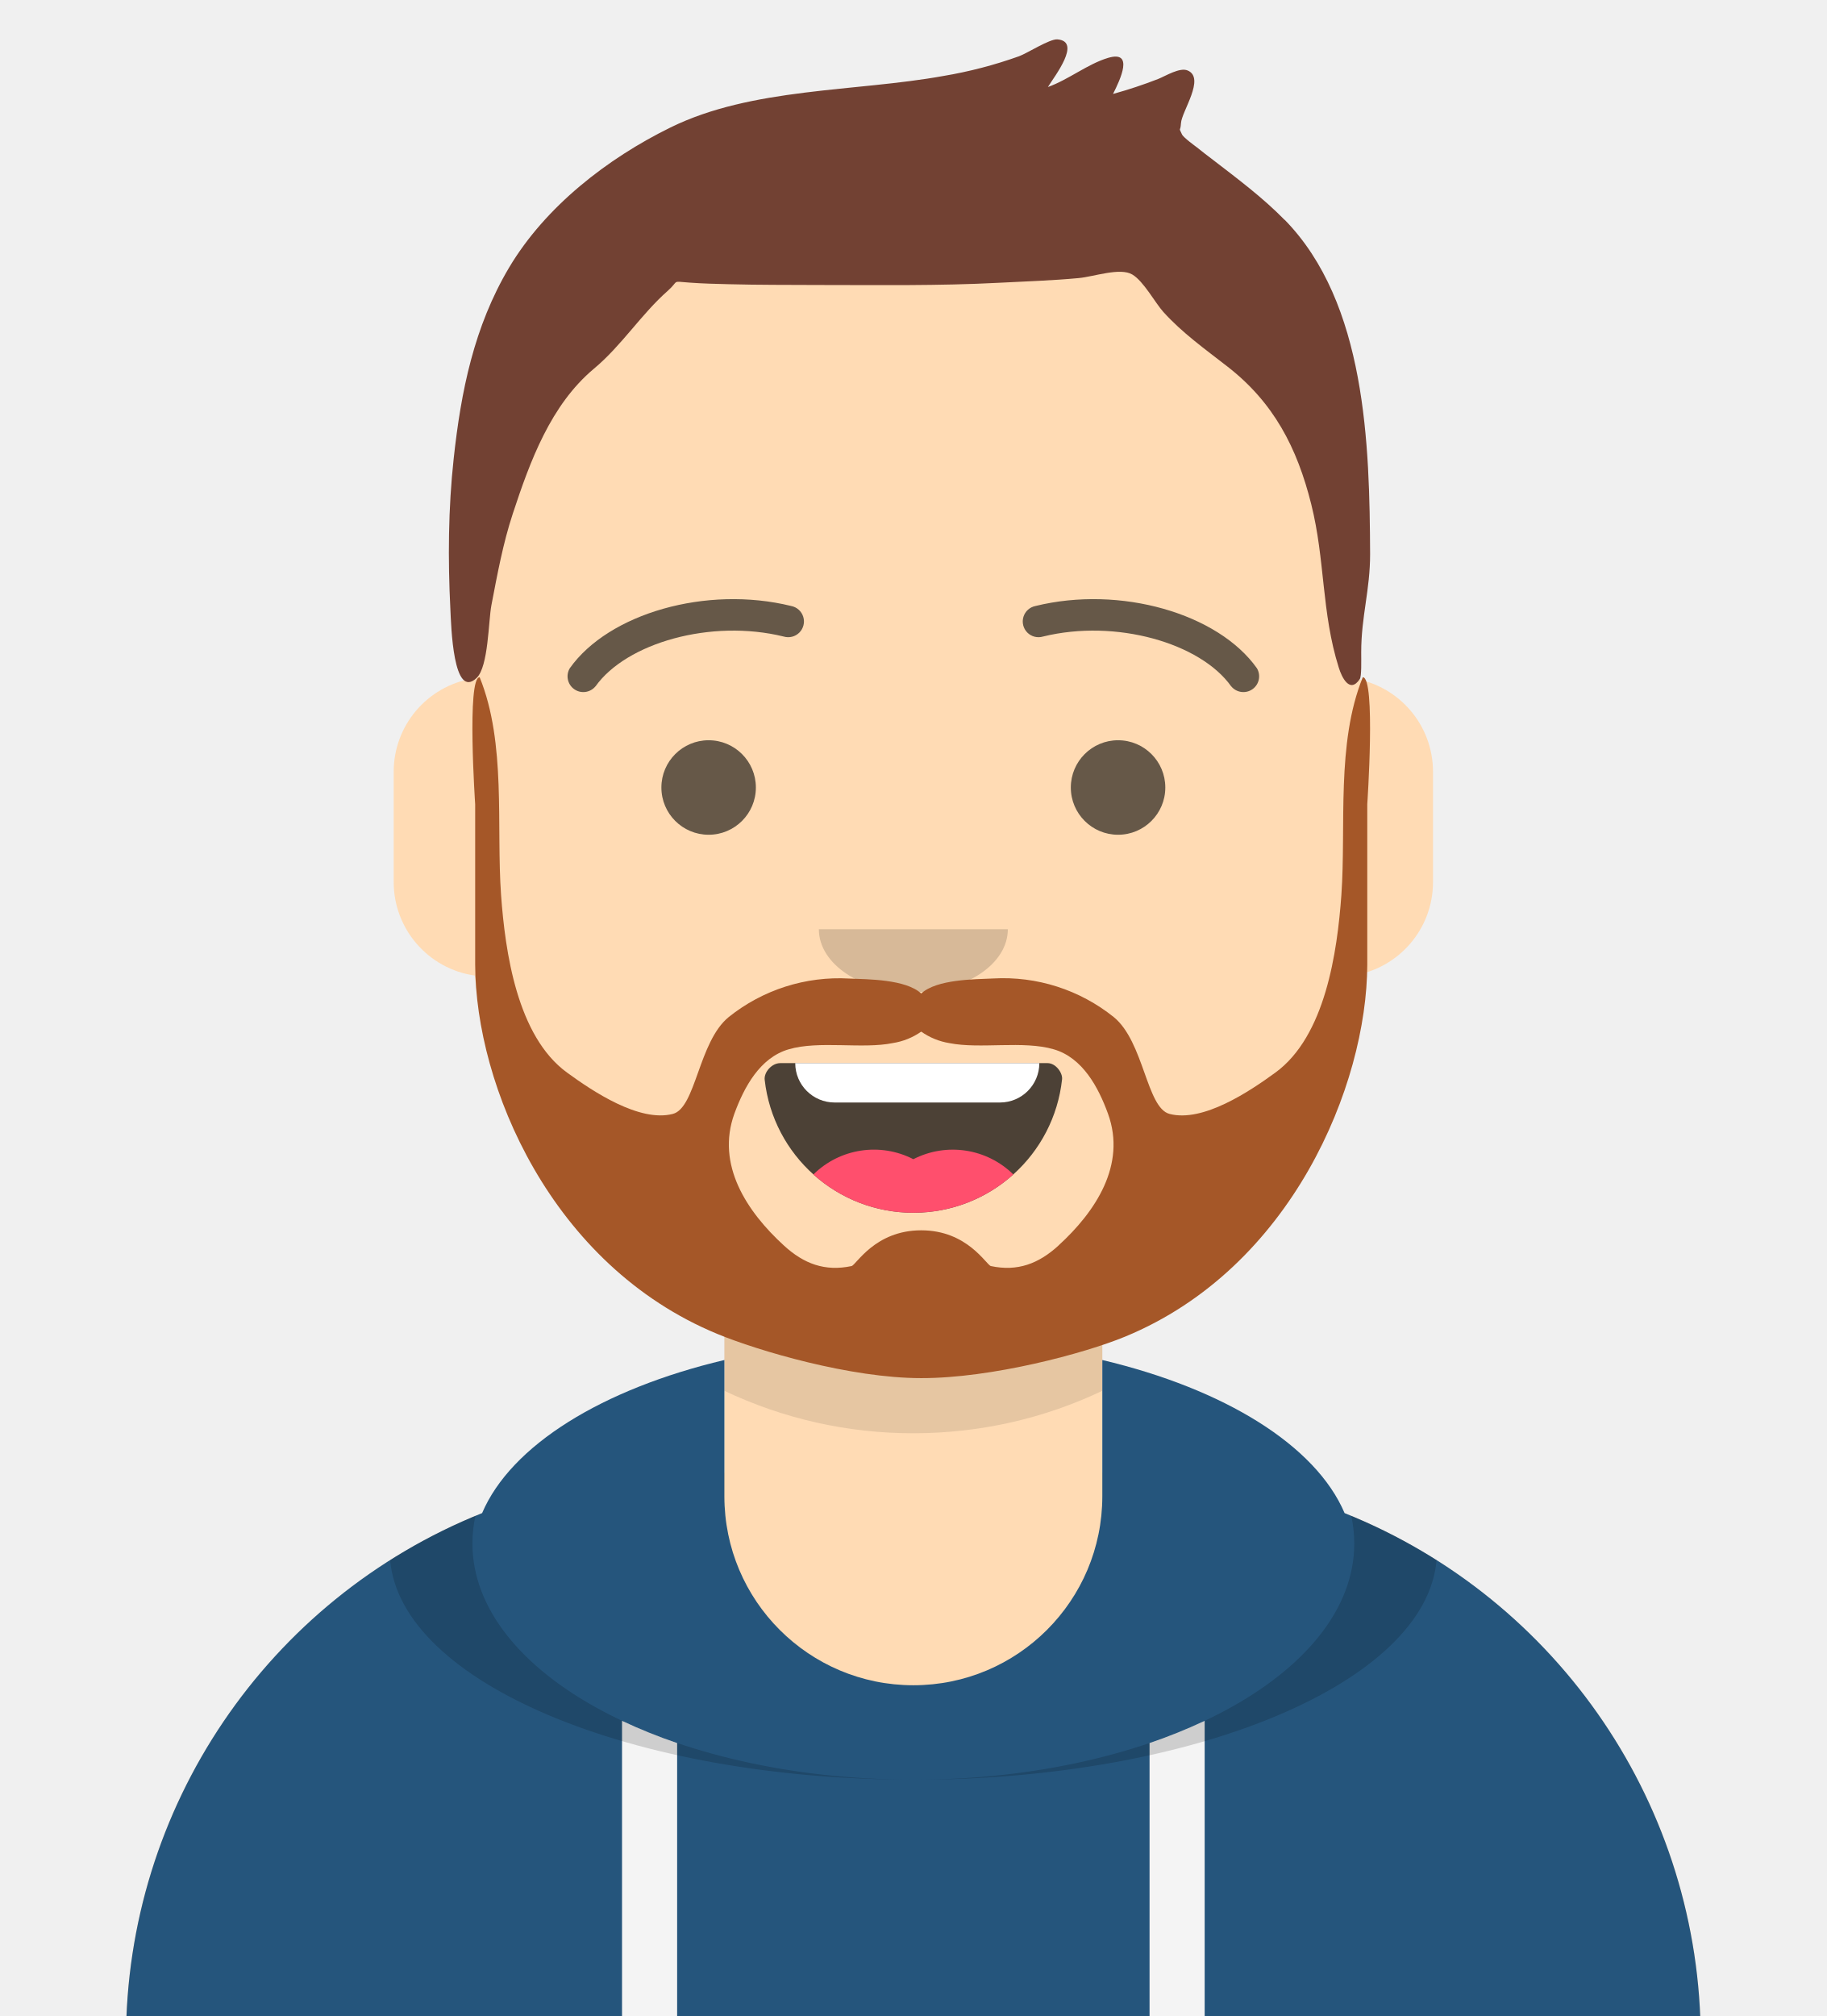
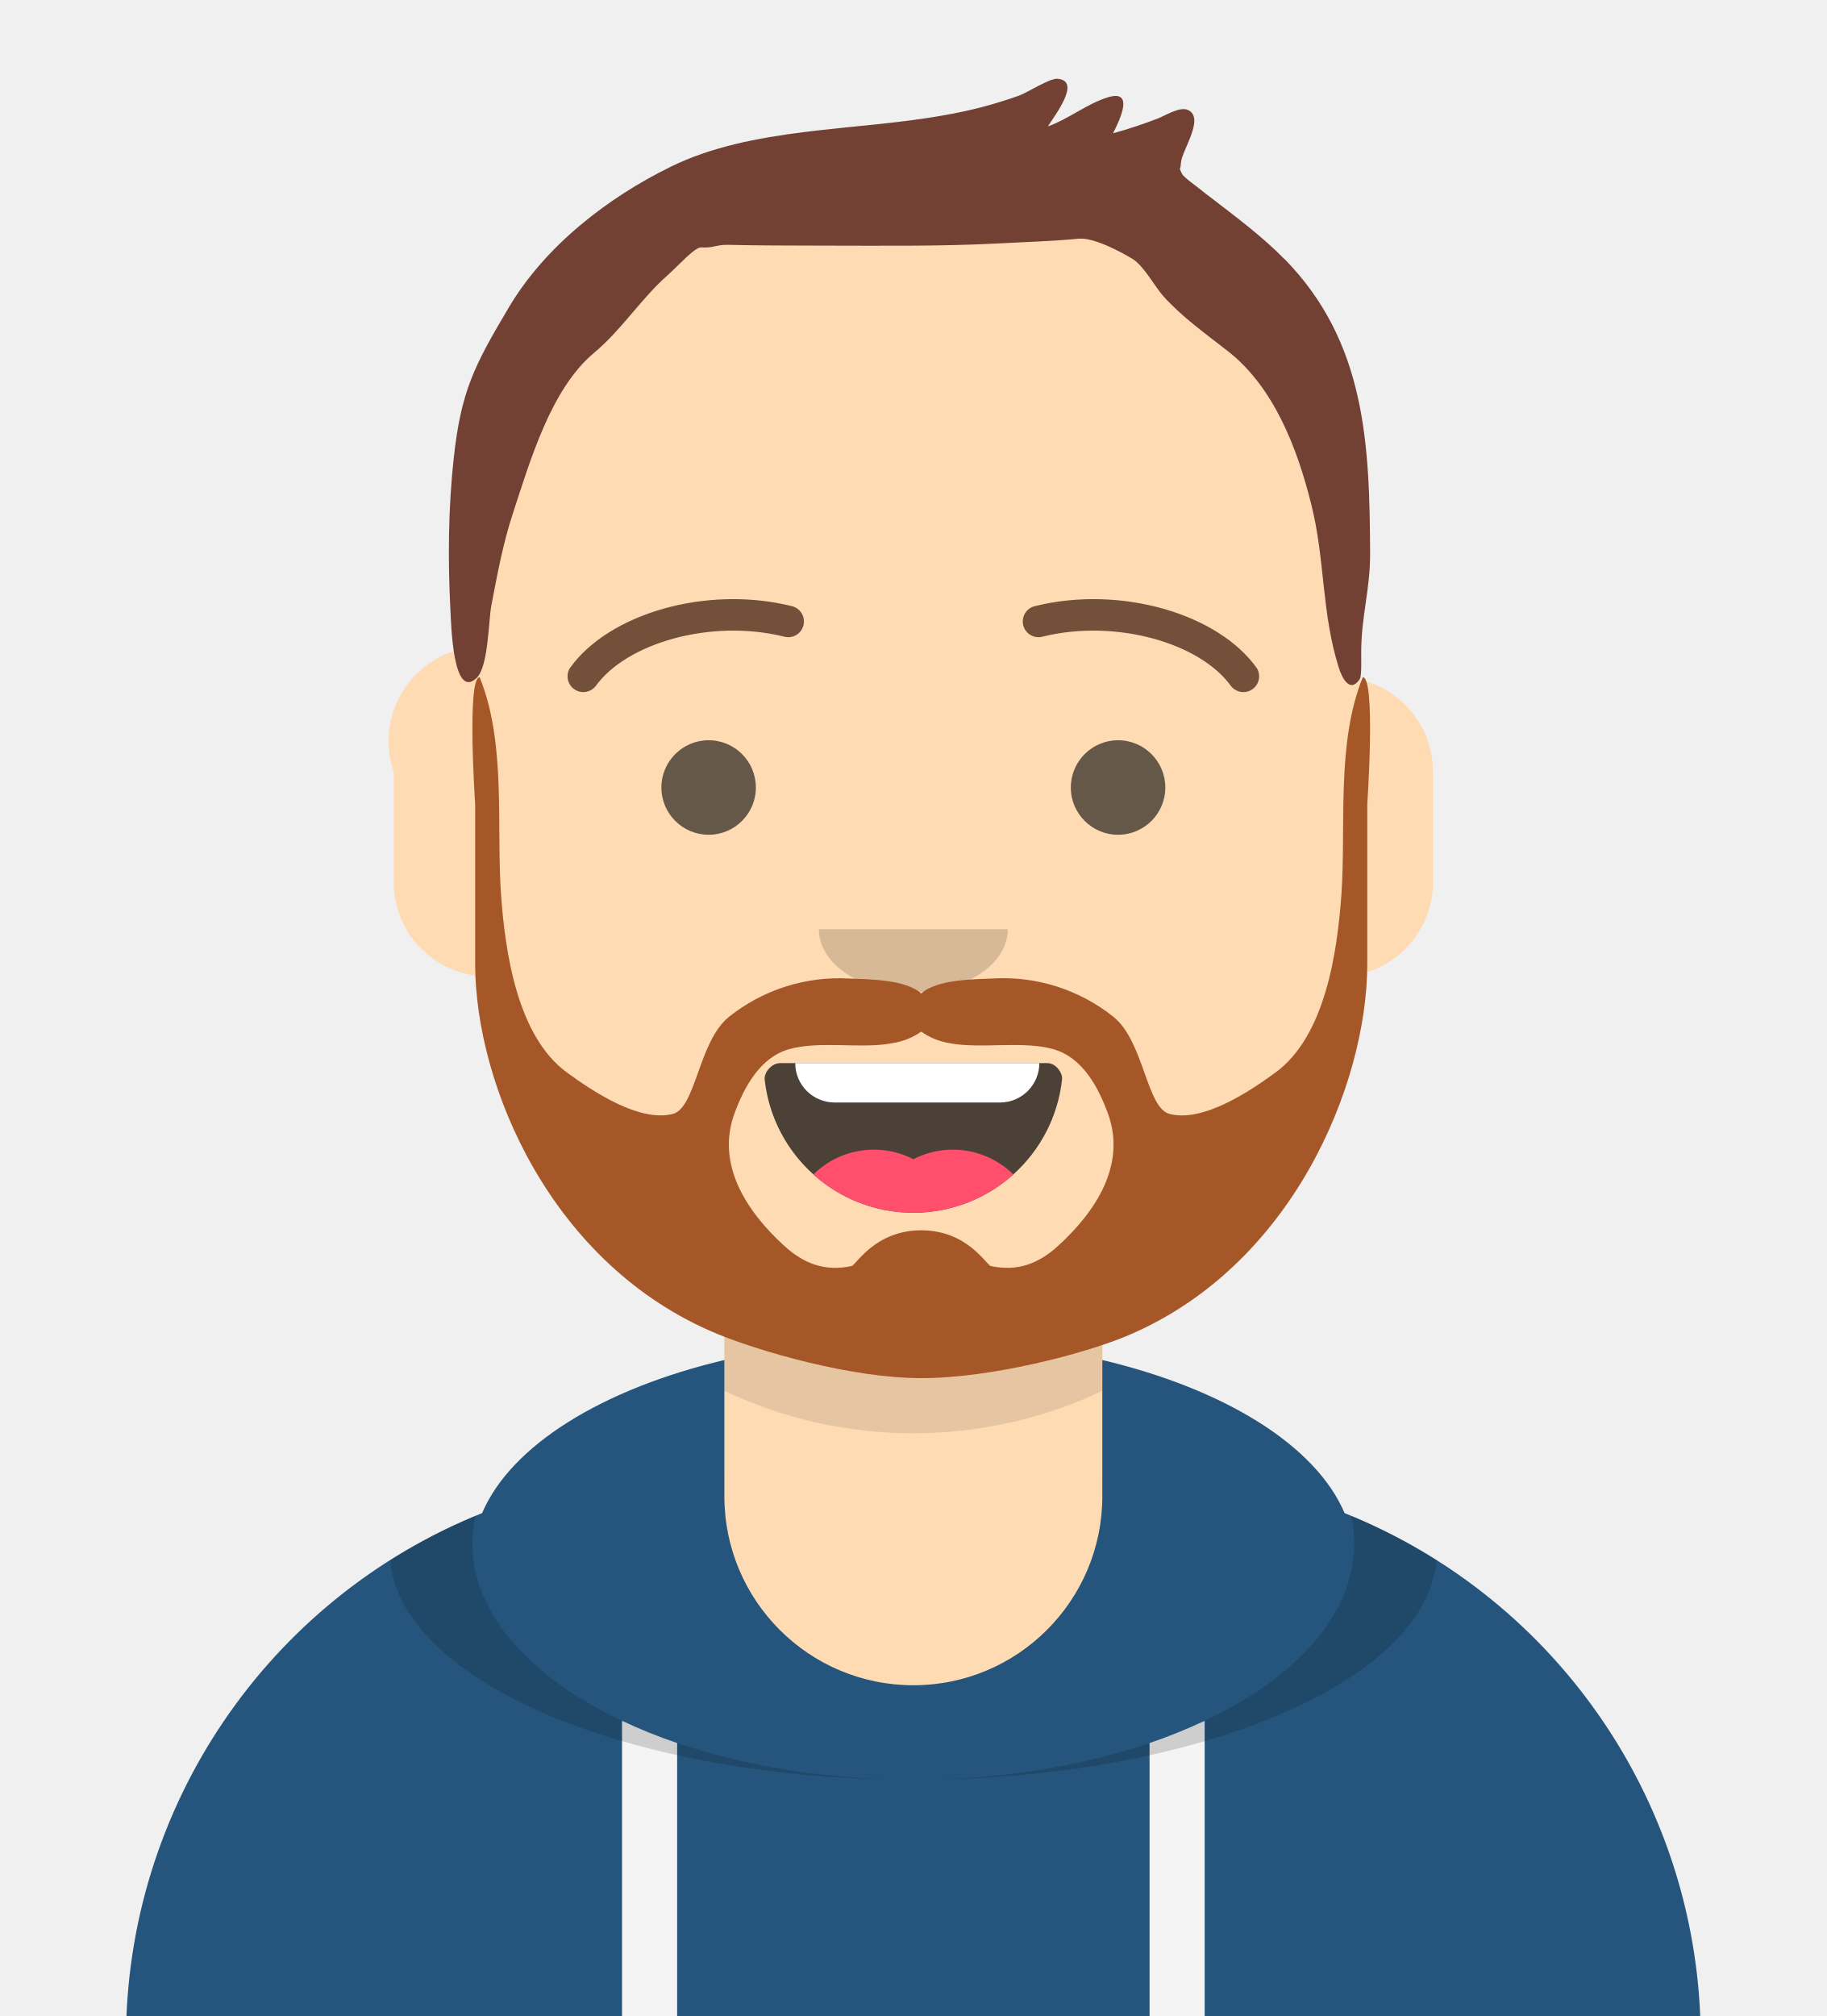
<svg xmlns="http://www.w3.org/2000/svg" viewBox="24 12 232 256" fill="none" shape-rendering="auto">
-   <g transform="translate(8)">
+   <g transform="translate(8)" id="avatar">
    <g id="body">
-       <path d="M132 36a56 56 0 0 0-56 56v6.17A12 12 0 0 0 66 110v14a12 12 0 0 0 10.3 11.88 56.04 56.04 0 0 0 31.7 44.73v18.4h-4a72 72 0 0 0-72 72v9h200v-9a72 72 0 0 0-72-72h-4v-18.39a56.04 56.04 0 0 0 31.7-44.73A12 12 0 0 0 198 124v-14a12 12 0 0 0-10-11.83V92a56 56 0 0 0-56-56Z" fill="#ffdbb4" />
+       <path d="M132 32a56 56 0 0 0-56 56v6.17A12 12 0 0 0 66 110v14a12 12 0 0 0 10.3 11.88 56.04 56.04 0 0 0 31.7 44.73v18.4h-4a72 72 0 0 0-71 72v8h198v-8a72 72 0 0 0-71-72h-4v-18.39a56.04 56.04 0 0 0 31.7-44.73A12 12 0 0 0 198 124v-14a12 12 0 0 0-10-11.83V92a56 56 0 0 0-56-60Z" fill="#ffdbb4" />
      <path d="M108 180.61v8a55.79 55.79 0 0 0 24 5.39c8.59 0 16.73-1.93 24-5.39v-8a55.79 55.79 0 0 1-24 5.39 55.79 55.79 0 0 1-24-5.39Z" fill="#000" fill-opacity=".1" />
    </g>
    <g transform="translate(0 170)" id="jacket">
      <path d="M108 14.7c-15.52 3.68-27.1 10.83-30.77 19.44A72.02 72.02 0 0 0 32 101v9h200v-9a72.02 72.02 0 0 0-45.23-66.86C183.1 25.53 171.52 18.38 156 14.7V32a24 24 0 1 1-48 0V14.7Z" fill="#25557c" />
      <path d="M102 63.34a67.1 67.1 0 0 1-7-2.82V110h7V63.34ZM162 63.34a67.04 67.04 0 0 0 7-2.82V98.5a3.5 3.5 0 1 1-7 0V63.34Z" fill="#F4F4F4" />
      <path d="M187.62 34.49a71.79 71.79 0 0 1 10.83 5.63C197.11 55.62 167.87 68 132 68c30.93 0 56-13.43 56-30 0-1.19-.13-2.36-.38-3.51ZM76.38 34.49a16.48 16.48 0 0 0-.38 3.5c0 16.58 25.07 30 56 30-35.87 0-65.1-12.38-66.45-27.88a71.79 71.79 0 0 1 10.83-5.63Z" fill="#000" fill-opacity=".16" />
    </g>
    <g transform="translate(78 134)" id="mouth">
      <path fill-rule="evenodd" clip-rule="evenodd" d="M35.12 15.13a19 19 0 0 0 37.77-.09c.08-.77-.77-2.04-1.85-2.04H37.1C36 13 35 14.18 35.12 15.13Z" fill="#000" fill-opacity=".7" />
      <path d="M70 13H39a5 5 0 0 0 5 5h21a5 5 0 0 0 5-5Z" fill="#fff" />
      <path d="M66.7 27.14A10.96 10.96 0 0 0 54 25.2a10.95 10.95 0 0 0-12.7 1.94A18.93 18.93 0 0 0 54 32c4.88 0 9.33-1.84 12.7-4.86Z" fill="#FF4F6D" />
    </g>
    <g transform="translate(104 122)" id="nose">
      <path fill-rule="evenodd" clip-rule="evenodd" d="M16 8c0 4.42 5.37 8 12 8s12-3.58 12-8" fill="#000" fill-opacity=".16" />
    </g>
    <g transform="translate(76 90)" id="eyes">
      <g class="right-eye" fill="#000" fill-opacity="0.6">
        <path d="M36 22a6 6 0 1 1-12 0 6 6 0 0 1 12 0Z" />
      </g>
      <g class="left-eye open" fill="#000" fill-opacity="0.6">
        <path d="M88 22a6 6 0 1 1-12 0 6 6 0 0 1 12 0Z" />
      </g>
      <g class="left-eye wink" fill="#000" fill-opacity="0">
        <path fill-rule="evenodd" clip-rule="evenodd" d="M70.6 24.96c1.59-3.92 5.55-6.86 10.37-7.2 4.8-.33 9.12 2 11.24 5.64.63 1.09-.1 2.06-.93 1.43-2.6-1.93-6.15-3-10-2.73A15.13 15.13 0 0 0 71.95 26c-.84.78-1.81.1-1.35-1.04Z" />
      </g>
    </g>
    <g transform="translate(76 82)" id="brows">
-       <path d="M15.63 17.16c3.92-5.51 14.65-8.6 23.9-6.33a2 2 0 1 0 .95-3.88c-10.74-2.64-23.17.94-28.11 7.9a2 2 0 0 0 3.26 2.3ZM96.37 17.16c-3.91-5.51-14.65-8.6-23.9-6.33a2 2 0 1 1-.95-3.88c10.74-2.64 23.17.94 28.11 7.9a2 2 0 0 1-3.26 2.3Z" fill="#000" fill-opacity=".6" />
+       <path d="M15.63 17.16c3.92-5.51 14.65-8.6 23.9-6.33a2 2 0 1 0 .95-3.88c-10.74-2.64-23.17.94-28.11 7.9a2 2 0 0 0 3.26 2.3ZM96.37 17.16c-3.91-5.51-14.65-8.6-23.9-6.33a2 2 0 1 1-.95-3.88c10.74-2.64 23.17.94 28.11 7.9a2 2 0 0 1-3.26 2.3Z" fill="#421" fill-opacity=".75" />
    </g>
    <g transform="translate(-1)" id="hair">
-       <path fill-rule="evenodd" clip-rule="evenodd" d="M180.15 39.92c-2.76-2.82-5.96-5.21-9.08-7.61-.69-.53-1.39-1.05-2.06-1.6-.15-.12-1.72-1.24-1.9-1.66-.45-.99-.19-.22-.12-1.4.08-1.5 3.13-5.73.85-6.7-1-.43-2.8.7-3.75 1.08a59.56 59.56 0 0 1-5.73 1.9c.93-1.85 2.7-5.57-.63-4.58-2.6.78-5.03 2.77-7.64 3.7.86-1.4 4.32-5.8 1.2-6.05-.98-.07-3.8 1.75-4.86 2.14a55.81 55.81 0 0 1-9.63 2.51c-11.2 2.02-24.3 1.45-34.65 6.54-8 3.93-15.88 10.03-20.5 17.8-4.44 7.48-6.1 15.67-7.03 24.25-.69 6.3-.74 12.8-.42 19.12.1 2.07.34 11.61 3.34 8.72 1.5-1.44 1.49-7.25 1.87-9.22.75-3.91 1.47-7.85 2.72-11.64 2.2-6.68 4.81-13.8 10.3-18.4 3.53-2.94 6.01-6.93 9.39-9.9 1.51-1.35.36-1.2 2.8-1.03 1.63.12 3.28.16 4.92.2 3.8.1 7.6.08 11.4.1 7.64 0 15.25.12 22.89-.28 3.4-.18 6.8-.28 10.18-.6 1.9-.17 5.25-1.38 6.8-.45 1.43.84 2.91 3.61 3.94 4.75 2.41 2.67 5.3 4.72 8.12 6.92 5.9 4.57 8.87 10.33 10.66 17.48 1.79 7.13 1.29 13.75 3.5 20.76.38 1.24 1.4 3.36 2.67 1.46.24-.36.18-2.3.18-3.42 0-4.52 1.14-7.91 1.13-12.46-.06-13.83-.5-31.87-10.85-42.44Z" fill="#724133" />
+       <path fill-rule="evenodd" clip-rule="evenodd" d="M180.15,44.92 c -2.76,-2.82 -5.96,-5.21 -9.08,-7.61 -0.69,-0.53 -1.39,-1.05 -2.06,-1.6 -0.15,-0.12 -1.72,-1.24 -1.9,-1.66 -0.45,-0.99 -0.19,-0.22 -0.12,-1.4 0.08,-1.5 3.13,-5.73 0.85,-6.7 -1,-0.43 -2.8,0.7 -3.75,1.08 -1.88,0.73 -3.79,1.36 -5.73,1.9 0.93,-1.85 2.7,-5.57 -0.63,-4.58 -2.6,0.78 -5.03,2.77 -7.64,3.7 0.86,-1.4 4.32,-5.8 1.2,-6.05 -0.98,-0.07 -3.8,1.75 -4.86,2.14 -3.13,1.12 -6.35,1.96 -9.63,2.51 -11.2,2.02 -24.3,1.45 -34.65,6.54 -8,3.93 -15.88,10.03 -20.5,17.8 -4.44,7.48 -6.1,10.67 -7.03,19.25 -0.69,6.3 -0.74,12.8 -0.42,19.12 0.1,2.07 0.34,11.61 3.34,8.72 1.5,-1.44 1.49,-7.25 1.87,-9.22 0.75,-3.91 1.47,-7.85 2.72,-11.64 2.2,-6.68 4.81,-15.8 10.3,-20.4 3.53,-2.94 6.01,-6.93 9.39,-9.9 1.51,-1.35 3.28,-3.4 4.19,-3.51 1.63,0.12 1.89,-0.36 3.53,-0.32 3.8,0.1 7.6,0.08 11.4,0.1 7.64,0 15.25,0.12 22.89,-0.28 3.4,-0.18 6.8,-0.28 10.18,-0.6 1.9,-0.17 5.25,1.62 6.8,2.55 1.43,0.84 2.91,3.61 3.94,4.75 2.41,2.67 5.3,4.72 8.12,6.92 5.9,4.57 8.87,12.33 10.66,19.48 1.79,7.13 1.29,13.75 3.5,20.76 0.38,1.24 1.4,3.36 2.67,1.46 0.24,-0.36 0.18,-2.3 0.18,-3.42 0,-4.52 1.14,-7.91 1.13,-12.46 -0.06,-13.83 -0.5,-26.87 -10.85,-37.44 Z" fill="#724133" />
    </g>
    <g transform="translate(49 72)" id="beard">
      <path fill-rule="evenodd" clip-rule="evenodd" d="M101.43 98.17c-2.52 2.3-5.2 3.32-8.58 2.6-.58-.12-2.95-4.54-8.85-4.54-5.9 0-8.27 4.42-8.85 4.54-3.39.72-6.07-.3-8.58-2.6-4.72-4.31-8.65-10.26-6.3-16.75 1.24-3.38 3.24-7.1 6.88-8.17 3.89-1.15 9.35 0 13.26-.8A8.6 8.6 0 0 0 84 71a8.6 8.6 0 0 0 3.58 1.46c3.92.78 9.38-.36 13.27.79 3.64 1.07 5.64 4.79 6.87 8.17 2.36 6.49-1.57 12.44-6.3 16.75ZM140.08 26c-3.4 8.4-2.1 18.86-2.72 27.68-.52 7.16-2.02 17.9-8.39 22.53-3.25 2.37-9.18 6.35-13.43 5.24-2.93-.76-3.24-9.16-7.09-12.3a22.42 22.42 0 0 0-15.3-4.9c-2.37.11-7.17.09-9.15 1.91-1.98-1.82-6.78-1.8-9.15-1.9a22.42 22.42 0 0 0-15.3 4.89c-3.85 3.14-4.16 11.54-7.1 12.3-4.24 1.1-10.17-2.87-13.42-5.24-6.37-4.62-7.87-15.37-8.39-22.53-.63-8.82.69-19.28-2.72-27.68-1.66 0-.57 16.13-.57 16.13v20.36c.04 15.28 9.59 38.16 30.76 46.9C63.29 111.53 75 115 84 115c8.98.01 20.71-3.13 25.9-5.27 21.16-8.73 30.71-31.95 30.75-47.23V42.13s1.1-16.13-.57-16.13Z" fill="#a55728" />
    </g>
    <g transform="translate(62 42)" />
  </g>
</svg>
